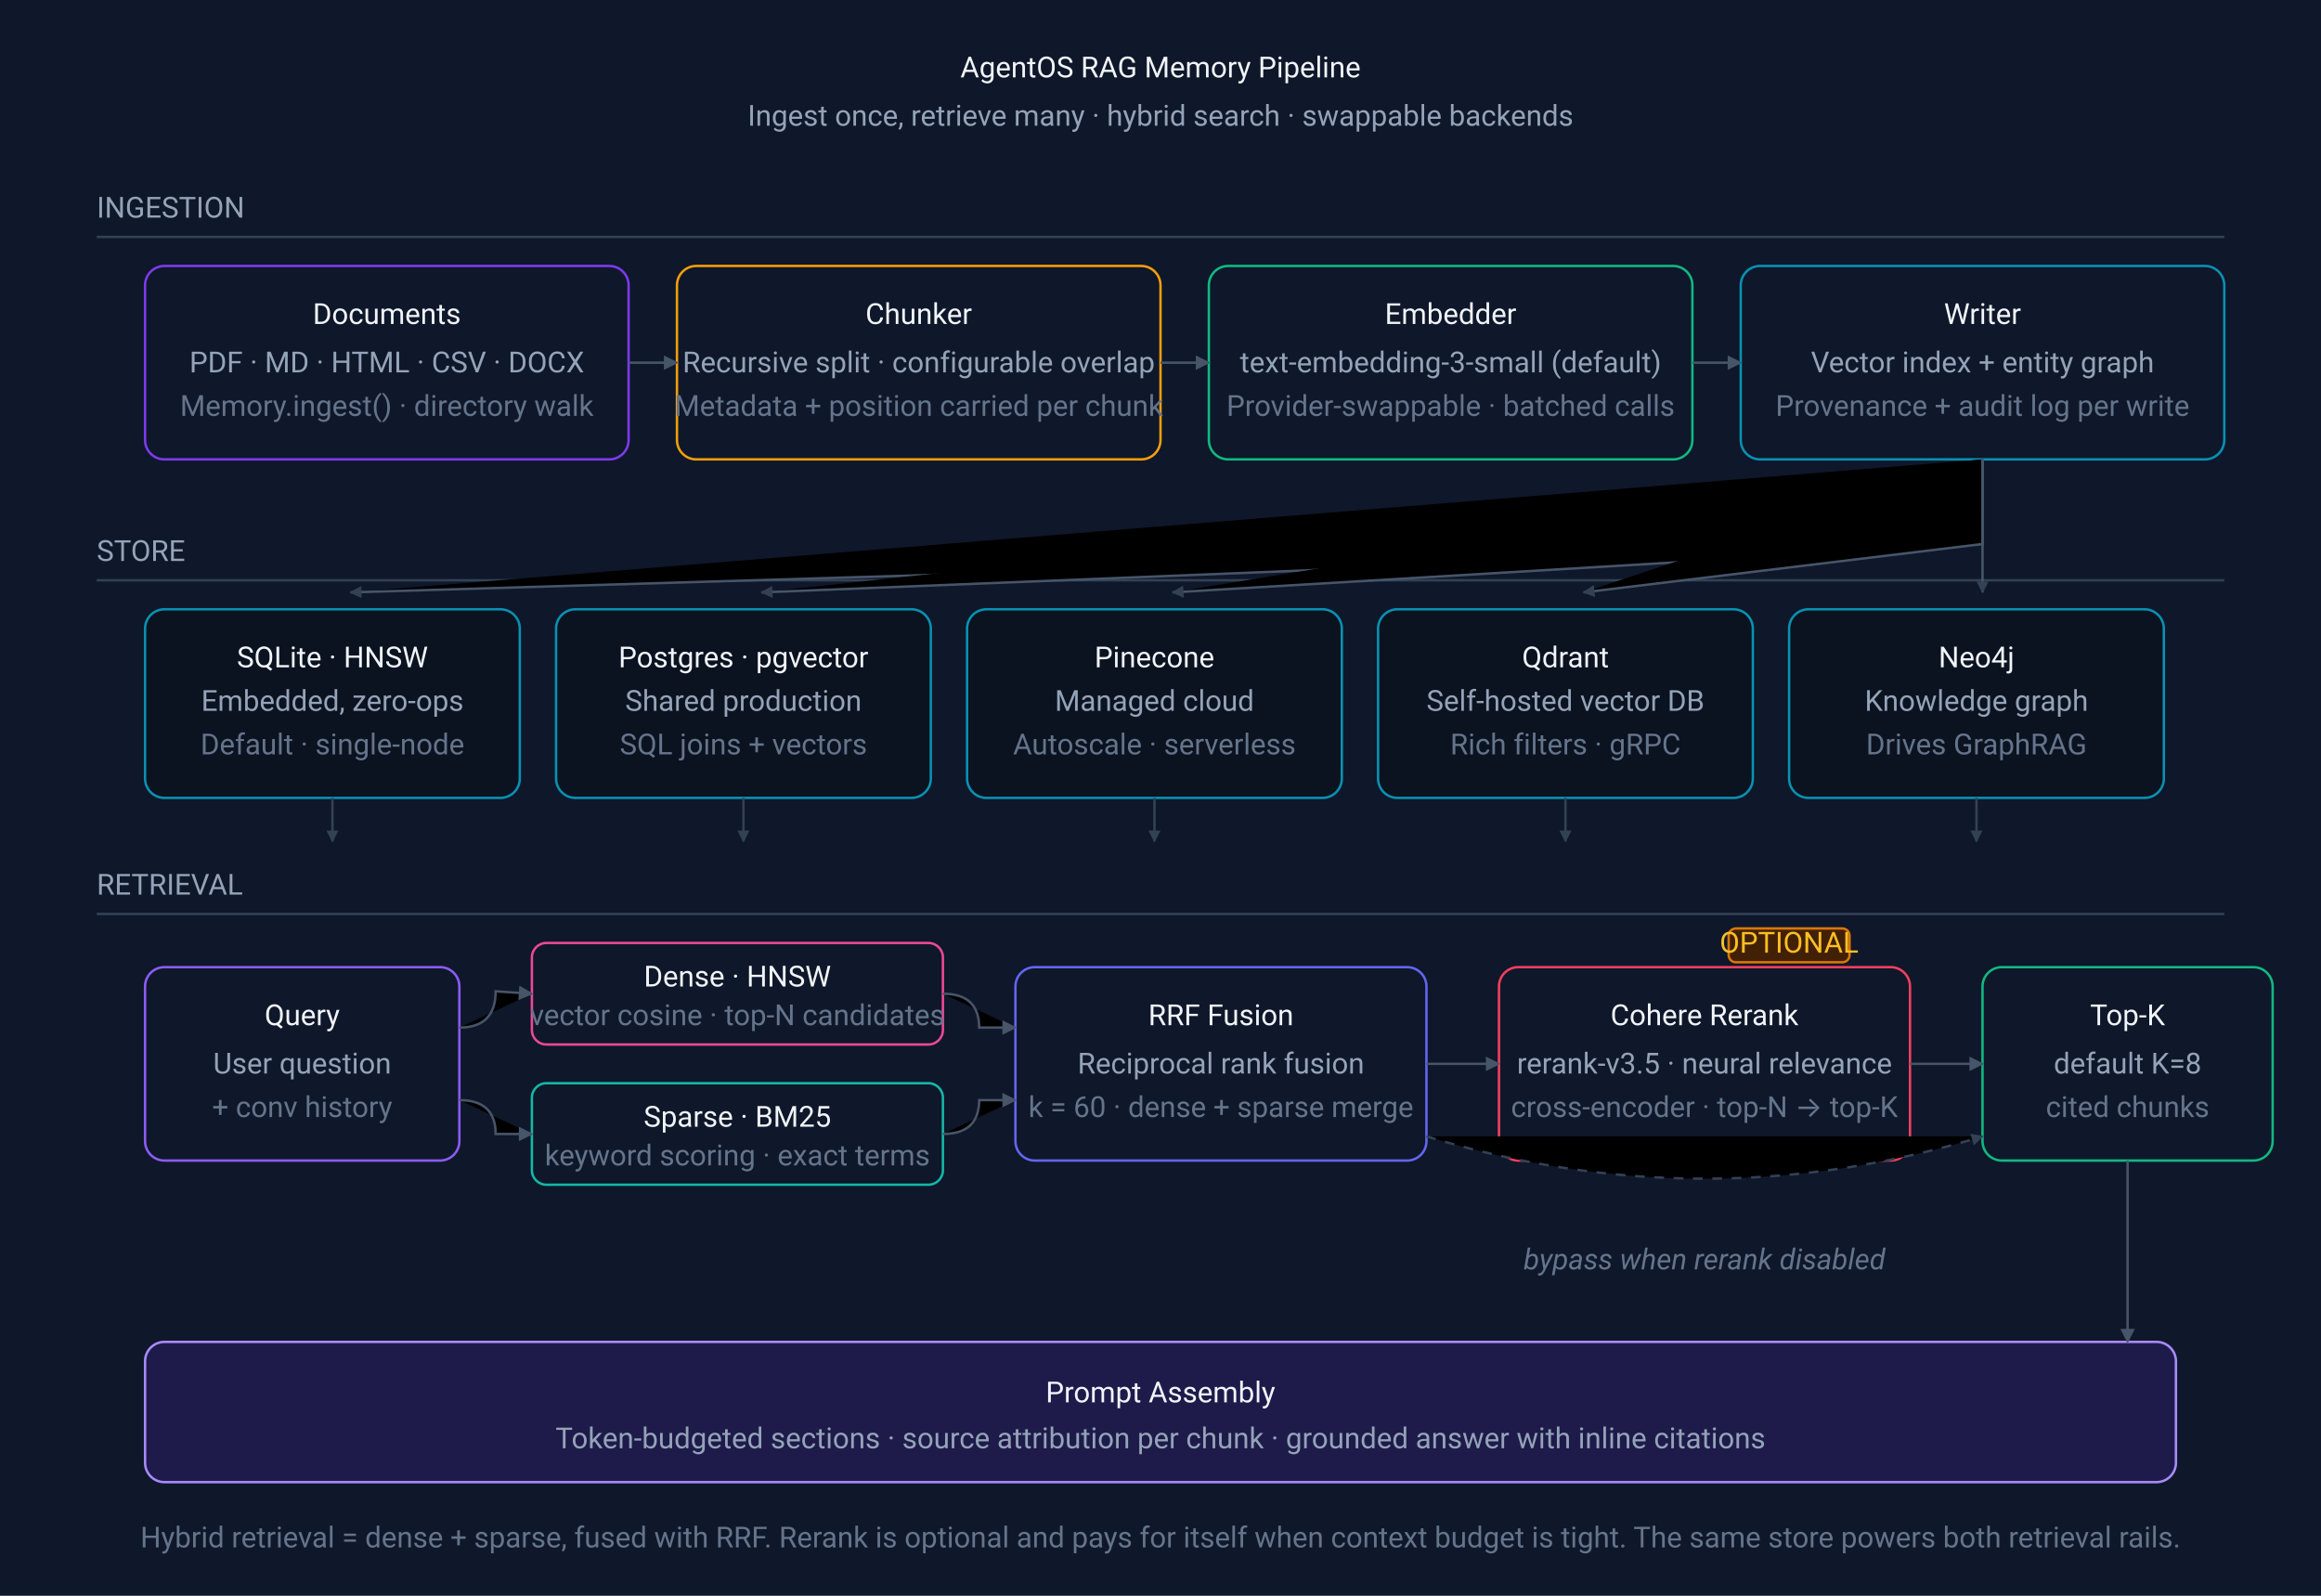
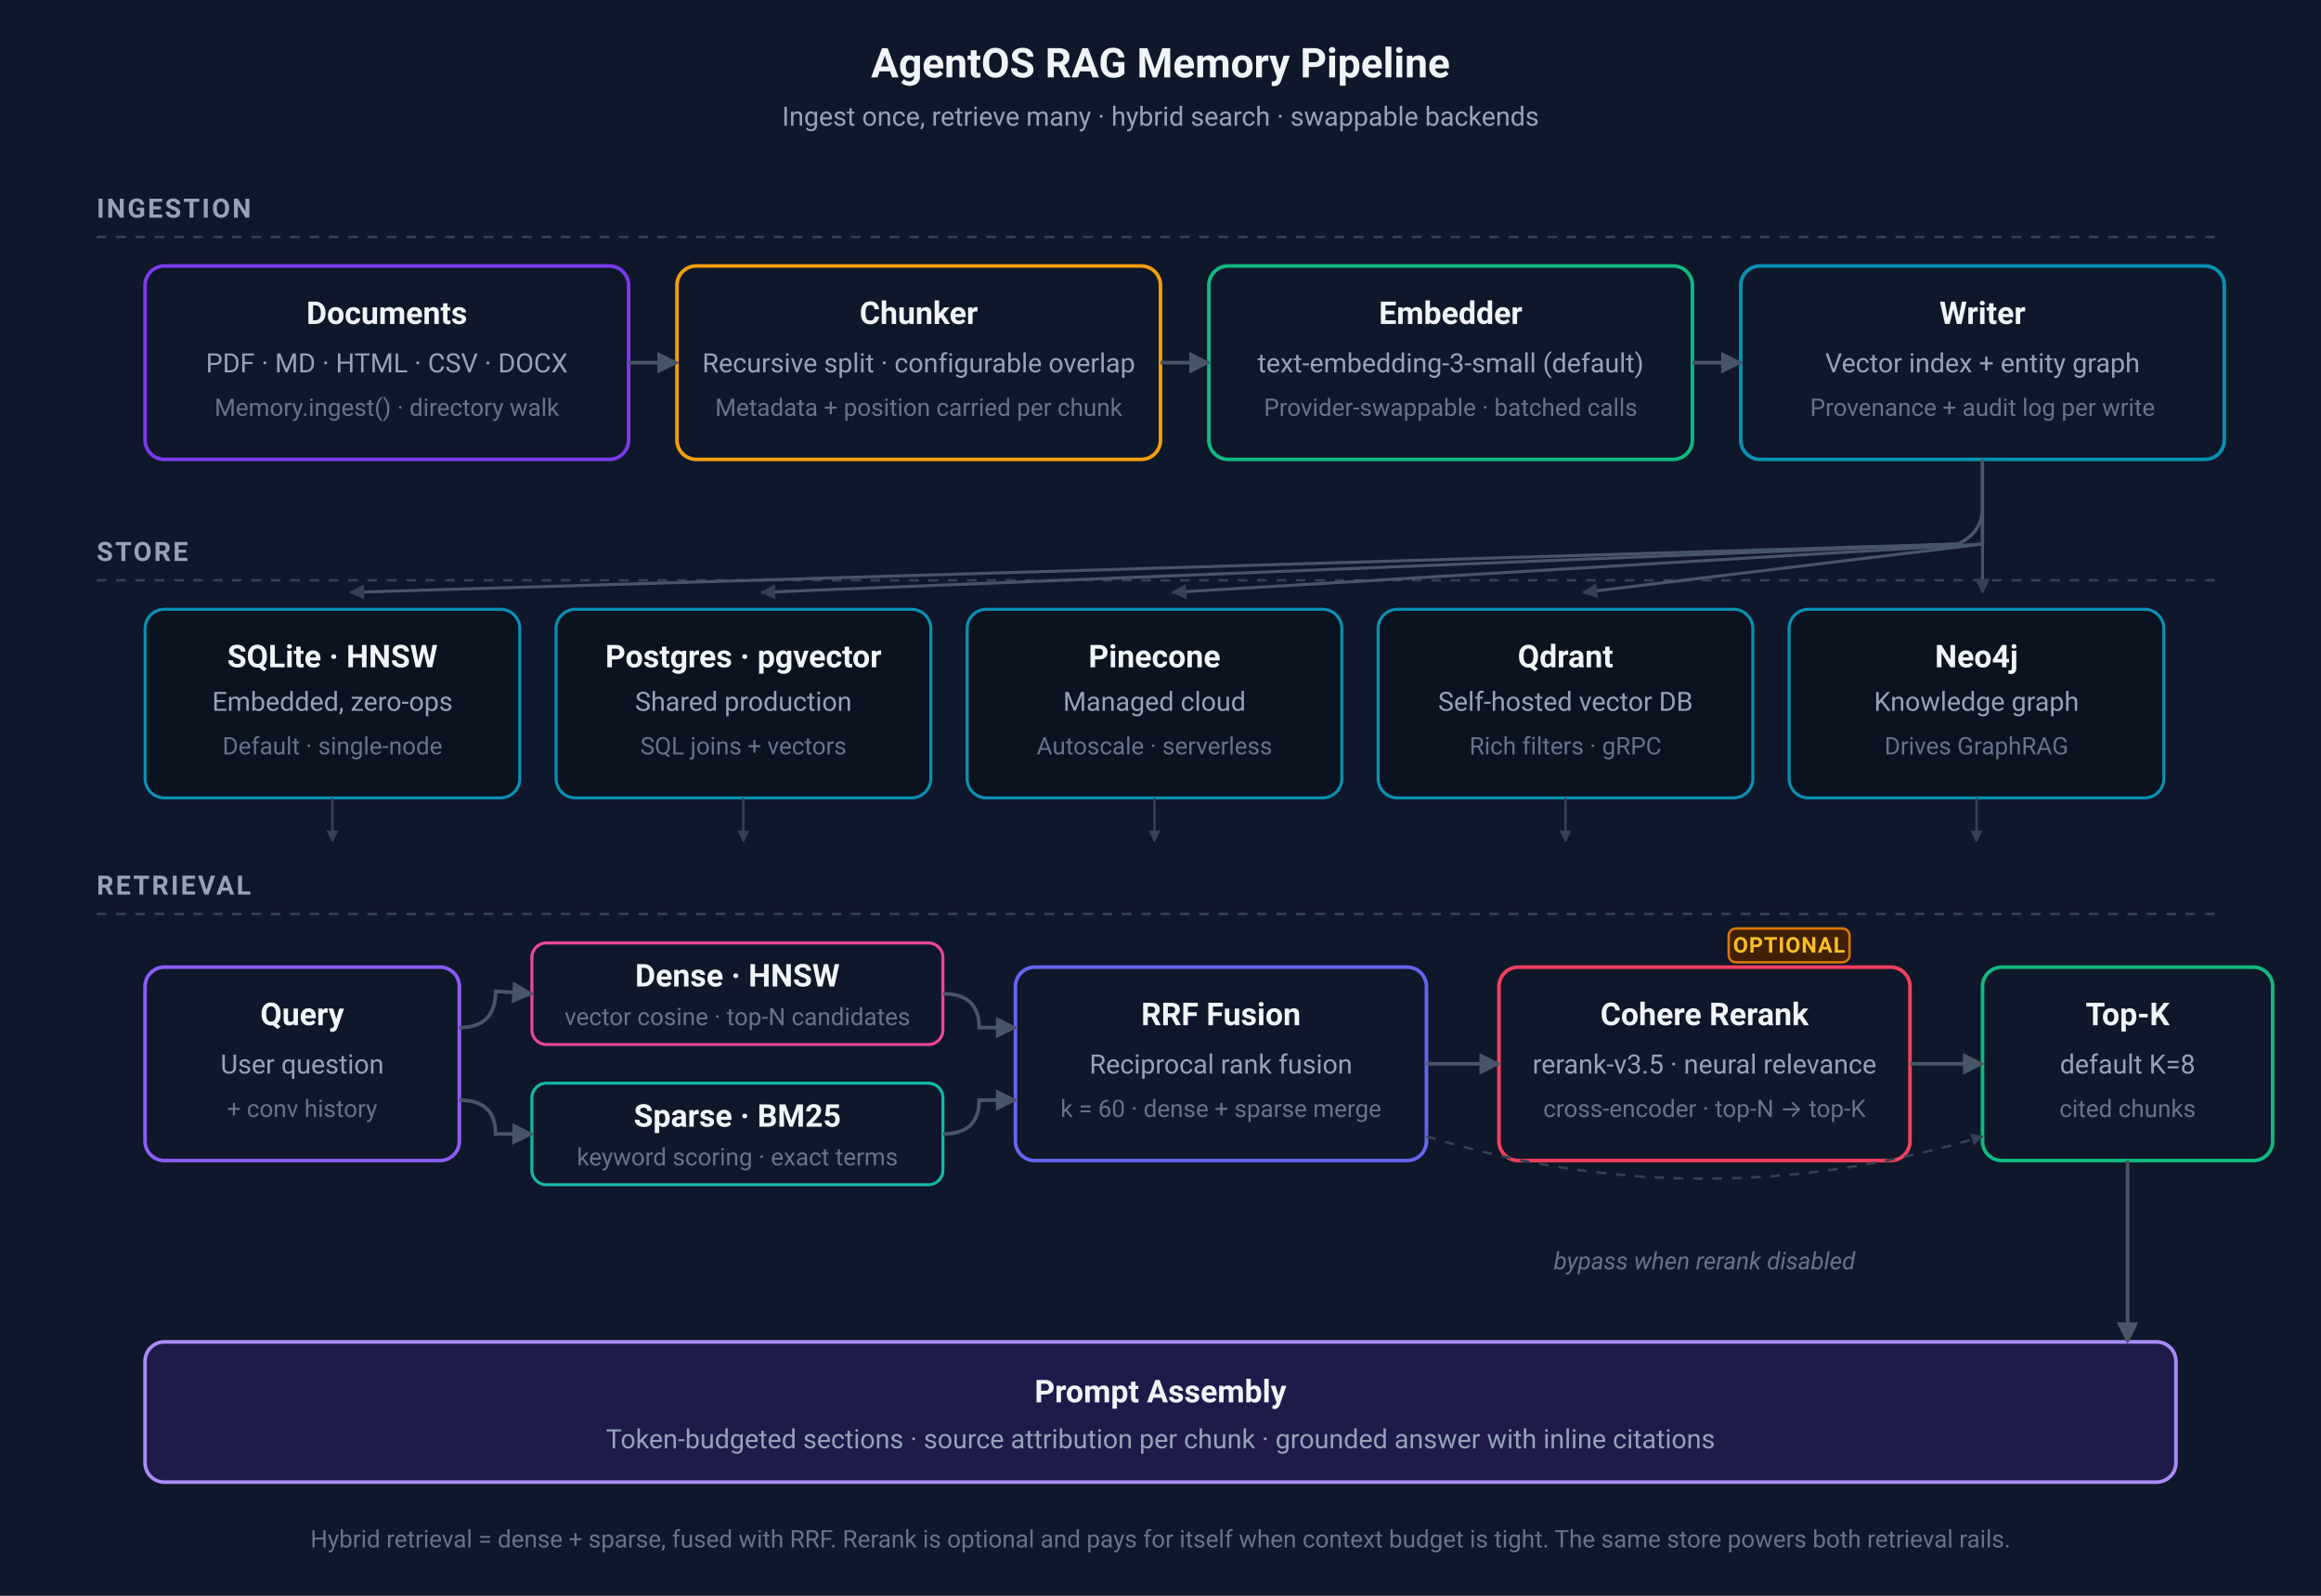
<svg xmlns="http://www.w3.org/2000/svg" viewBox="0 0 960 660" role="img" aria-labelledby="rag-pipeline-title rag-pipeline-desc" font-family="ui-sans-serif, system-ui, -apple-system, Segoe UI, Roboto, sans-serif">
  <defs>
    <style>
      .bg { fill: #0f172a; }
-       .text { fill: #e2e8f0; }
-       .title { fill: #f1f5f9; }
-       .heading { fill: #f1f5f9; }
-       .small { fill: #94a3b8; }
-       .micro { fill: #64748b; }
-       .lane-label { fill: #94a3b8; }
-       .lane-track { stroke: #334155; }
-       .stage { fill: #0f172a; stroke: #475569; }
-       .stage-thin { fill: #0f172a; stroke: #475569; }
-       .store { fill: #0b1220; stroke: #334155; }
-       .assembly { fill: #1e1b4b; stroke: #a78bfa; }
-       .arrow-line { stroke: #475569; }
-       .arrow-thin { stroke: #334155; }
-       .arrow-fan { stroke: #475569; }
+       .text { fill: #e2e8f0; font-size: 12px; }
+       .title { fill: #f1f5f9; font-size: 17px; font-weight: 700; }
+       .heading { fill: #f1f5f9; font-size: 13px; font-weight: 700; }
+       .small { fill: #94a3b8; font-size: 11px; }
+       .micro { fill: #64748b; font-size: 10px; }
+       .lane-label { fill: #94a3b8; font-size: 11px; font-weight: 700; letter-spacing: 0.08em; }
+       .lane-track { fill: none; stroke: #334155; stroke-width: 1; stroke-dasharray: 4 4; }
+       .stage { fill: #0f172a; stroke: #475569; stroke-width: 1.5; }
+       .stage-thin { fill: #0f172a; stroke: #475569; stroke-width: 1.25; }
+       .store { fill: #0b1220; stroke: #334155; stroke-width: 1.25; }
+       .assembly { fill: #1e1b4b; stroke: #a78bfa; stroke-width: 1.5; }
+       .arrow-line { stroke: #475569; stroke-width: 1.5; fill: none; }
+       .arrow-thin { stroke: #334155; stroke-width: 1; fill: none; }
+       .arrow-fan { stroke: #475569; stroke-width: 1.25; fill: none; }
      .arrow-head { fill: #475569; }
      .arrow-head-thin { fill: #334155; }
      .accent-ingest { stroke: #7c3aed; }
      .accent-chunk { stroke: #f59e0b; }
      .accent-embed { stroke: #10b981; }
      .accent-write { stroke: #0891b2; }
      .accent-dense { stroke: #ec4899; }
      .accent-sparse { stroke: #14b8a6; }
      .accent-fuse { stroke: #6366f1; }
      .accent-rerank { stroke: #f43f5e; }
      .accent-topk { stroke: #10b981; }
      .accent-query { stroke: #8b5cf6; }
-       .opt-tag { fill: #422006; stroke: #d97706; }
-       .opt-tag-text { fill: #fbbf24; }
-           </style>
+       .opt-tag { fill: #422006; stroke: #d97706; stroke-width: 1; }
+       .opt-tag-text { fill: #fbbf24; font-size: 9px; font-weight: 700; letter-spacing: 0.04em; }
+     </style>
    <marker id="rag-arrow" viewBox="0 0 10 10" refX="9" refY="5" markerWidth="6" markerHeight="6" orient="auto-start-reverse">
      <path d="M 0 0 L 10 5 L 0 10 z" class="arrow-head" />
    </marker>
    <marker id="rag-arrow-thin" viewBox="0 0 10 10" refX="9" refY="5" markerWidth="5" markerHeight="5" orient="auto-start-reverse">
      <path d="M 0 0 L 10 5 L 0 10 z" class="arrow-head-thin" />
    </marker>
  </defs>
  <rect class="bg" x="0" y="0" width="960" height="660" />
  <text x="480" y="32" class="title" text-anchor="middle">AgentOS RAG Memory Pipeline</text>
  <text x="480" y="52" class="small" text-anchor="middle">Ingest once, retrieve many · hybrid search · swappable backends</text>
  <text x="40" y="90" class="lane-label">INGESTION</text>
  <line x1="40" y1="98" x2="920" y2="98" class="lane-track" />
  <rect x="60" y="110" width="200" height="80" rx="8" class="stage accent-ingest" />
  <text x="160" y="134" class="heading" text-anchor="middle">Documents</text>
  <text x="160" y="154" class="small" text-anchor="middle">PDF · MD · HTML · CSV · DOCX</text>
  <text x="160" y="172" class="micro" text-anchor="middle">Memory.ingest() · directory walk</text>
  <rect x="280" y="110" width="200" height="80" rx="8" class="stage accent-chunk" />
  <text x="380" y="134" class="heading" text-anchor="middle">Chunker</text>
  <text x="380" y="154" class="small" text-anchor="middle">Recursive split · configurable overlap</text>
  <text x="380" y="172" class="micro" text-anchor="middle">Metadata + position carried per chunk</text>
  <rect x="500" y="110" width="200" height="80" rx="8" class="stage accent-embed" />
  <text x="600" y="134" class="heading" text-anchor="middle">Embedder</text>
  <text x="600" y="154" class="small" text-anchor="middle">text-embedding-3-small (default)</text>
  <text x="600" y="172" class="micro" text-anchor="middle">Provider-swappable · batched calls</text>
  <rect x="720" y="110" width="200" height="80" rx="8" class="stage accent-write" />
  <text x="820" y="134" class="heading" text-anchor="middle">Writer</text>
  <text x="820" y="154" class="small" text-anchor="middle">Vector index + entity graph</text>
  <text x="820" y="172" class="micro" text-anchor="middle">Provenance + audit log per write</text>
  <path class="arrow-line" d="M 260,150 L 280,150" marker-end="url(#rag-arrow)" />
  <path class="arrow-line" d="M 480,150 L 500,150" marker-end="url(#rag-arrow)" />
  <path class="arrow-line" d="M 700,150 L 720,150" marker-end="url(#rag-arrow)" />
  <text x="40" y="232" class="lane-label">STORE</text>
  <line x1="40" y1="240" x2="920" y2="240" class="lane-track" />
  <rect x="60" y="252" width="155" height="78" rx="8" class="store accent-write" />
  <text x="137.5" y="276" class="heading" text-anchor="middle">SQLite · HNSW</text>
  <text x="137.5" y="294" class="small" text-anchor="middle">Embedded, zero-ops</text>
  <text x="137.5" y="312" class="micro" text-anchor="middle">Default · single-node</text>
  <rect x="230" y="252" width="155" height="78" rx="8" class="store accent-write" />
  <text x="307.5" y="276" class="heading" text-anchor="middle">Postgres · pgvector</text>
  <text x="307.5" y="294" class="small" text-anchor="middle">Shared production</text>
  <text x="307.5" y="312" class="micro" text-anchor="middle">SQL joins + vectors</text>
  <rect x="400" y="252" width="155" height="78" rx="8" class="store accent-write" />
  <text x="477.5" y="276" class="heading" text-anchor="middle">Pinecone</text>
  <text x="477.5" y="294" class="small" text-anchor="middle">Managed cloud</text>
  <text x="477.5" y="312" class="micro" text-anchor="middle">Autoscale · serverless</text>
  <rect x="570" y="252" width="155" height="78" rx="8" class="store accent-write" />
  <text x="647.5" y="276" class="heading" text-anchor="middle">Qdrant</text>
  <text x="647.5" y="294" class="small" text-anchor="middle">Self-hosted vector DB</text>
  <text x="647.5" y="312" class="micro" text-anchor="middle">Rich filters · gRPC</text>
  <rect x="740" y="252" width="155" height="78" rx="8" class="store accent-write" />
  <text x="817.5" y="276" class="heading" text-anchor="middle">Neo4j</text>
  <text x="817.5" y="294" class="small" text-anchor="middle">Knowledge graph</text>
  <text x="817.5" y="312" class="micro" text-anchor="middle">Drives GraphRAG</text>
  <path class="arrow-fan" d="M 820,190 L 820,210 Q 820,220 810,225 L 145,245" marker-end="url(#rag-arrow-thin)" />
  <path class="arrow-fan" d="M 820,190 L 820,210 Q 820,220 810,225 L 315,245" marker-end="url(#rag-arrow-thin)" />
  <path class="arrow-fan" d="M 820,190 L 820,225 L 485,245" marker-end="url(#rag-arrow-thin)" />
  <path class="arrow-fan" d="M 820,190 L 820,225 L 655,245" marker-end="url(#rag-arrow-thin)" />
  <path class="arrow-fan" d="M 820,190 L 820,245" marker-end="url(#rag-arrow-thin)" />
  <path class="arrow-thin" d="M 137.5,330 L 137.5,348" marker-end="url(#rag-arrow-thin)" />
  <path class="arrow-thin" d="M 307.5,330 L 307.5,348" marker-end="url(#rag-arrow-thin)" />
  <path class="arrow-thin" d="M 477.5,330 L 477.5,348" marker-end="url(#rag-arrow-thin)" />
  <path class="arrow-thin" d="M 647.5,330 L 647.5,348" marker-end="url(#rag-arrow-thin)" />
  <path class="arrow-thin" d="M 817.5,330 L 817.5,348" marker-end="url(#rag-arrow-thin)" />
  <text x="40" y="370" class="lane-label">RETRIEVAL</text>
  <line x1="40" y1="378" x2="920" y2="378" class="lane-track" />
  <rect x="60" y="400" width="130" height="80" rx="8" class="stage accent-query" />
  <text x="125" y="424" class="heading" text-anchor="middle">Query</text>
  <text x="125" y="444" class="small" text-anchor="middle">User question</text>
  <text x="125" y="462" class="micro" text-anchor="middle">+ conv history</text>
  <rect x="220" y="390" width="170" height="42" rx="6" class="stage-thin accent-dense" />
  <text x="305" y="408" class="heading" text-anchor="middle">Dense · HNSW</text>
  <text x="305" y="424" class="micro" text-anchor="middle">vector cosine · top-N candidates</text>
  <rect x="220" y="448" width="170" height="42" rx="6" class="stage-thin accent-sparse" />
  <text x="305" y="466" class="heading" text-anchor="middle">Sparse · BM25</text>
  <text x="305" y="482" class="micro" text-anchor="middle">keyword scoring · exact terms</text>
  <rect x="420" y="400" width="170" height="80" rx="8" class="stage accent-fuse" />
  <text x="505" y="424" class="heading" text-anchor="middle">RRF Fusion</text>
  <text x="505" y="444" class="small" text-anchor="middle">Reciprocal rank fusion</text>
  <text x="505" y="462" class="micro" text-anchor="middle">k = 60 · dense + sparse merge</text>
  <rect x="620" y="400" width="170" height="80" rx="8" class="stage accent-rerank" />
  <text x="705" y="424" class="heading" text-anchor="middle">Cohere Rerank</text>
  <text x="705" y="444" class="small" text-anchor="middle">rerank-v3.5 · neural relevance</text>
  <text x="705" y="462" class="micro" text-anchor="middle">cross-encoder · top-N → top-K</text>
  <rect x="715" y="384" width="50" height="14" rx="3" class="opt-tag" />
  <text x="740" y="394" class="opt-tag-text" text-anchor="middle">OPTIONAL</text>
  <rect x="820" y="400" width="120" height="80" rx="8" class="stage accent-topk" />
  <text x="880" y="424" class="heading" text-anchor="middle">Top-K</text>
  <text x="880" y="444" class="small" text-anchor="middle">default K=8</text>
  <text x="880" y="462" class="micro" text-anchor="middle">cited chunks</text>
  <path class="arrow-line" d="M 190,425 Q 205,425 205,410 L 220,411" marker-end="url(#rag-arrow)" />
  <path class="arrow-line" d="M 190,455 Q 205,455 205,469 L 220,469" marker-end="url(#rag-arrow)" />
  <path class="arrow-line" d="M 390,411 Q 405,411 405,425 L 420,425" marker-end="url(#rag-arrow)" />
  <path class="arrow-line" d="M 390,469 Q 405,469 405,455 L 420,455" marker-end="url(#rag-arrow)" />
  <path class="arrow-line" d="M 590,440 L 620,440" marker-end="url(#rag-arrow)" />
  <path class="arrow-line" d="M 790,440 L 820,440" marker-end="url(#rag-arrow)" />
  <path class="arrow-thin" d="M 590,470 Q 705,505 820,470" stroke-dasharray="4 4" marker-end="url(#rag-arrow-thin)" />
  <text x="705" y="525" class="micro" text-anchor="middle" font-style="italic">bypass when rerank disabled</text>
  <rect x="60" y="555" width="840" height="58" rx="8" class="assembly" />
  <text x="480" y="580" class="heading" text-anchor="middle">Prompt Assembly</text>
  <text x="480" y="599" class="small" text-anchor="middle">Token-budgeted sections · source attribution per chunk · grounded answer with inline citations</text>
  <path class="arrow-line" d="M 880,480 L 880,555" marker-end="url(#rag-arrow)" />
  <text x="480" y="640" class="micro" text-anchor="middle">Hybrid retrieval = dense + sparse, fused with RRF. Rerank is optional and pays for itself when context budget is tight. The same store powers both retrieval rails.</text>
</svg>
